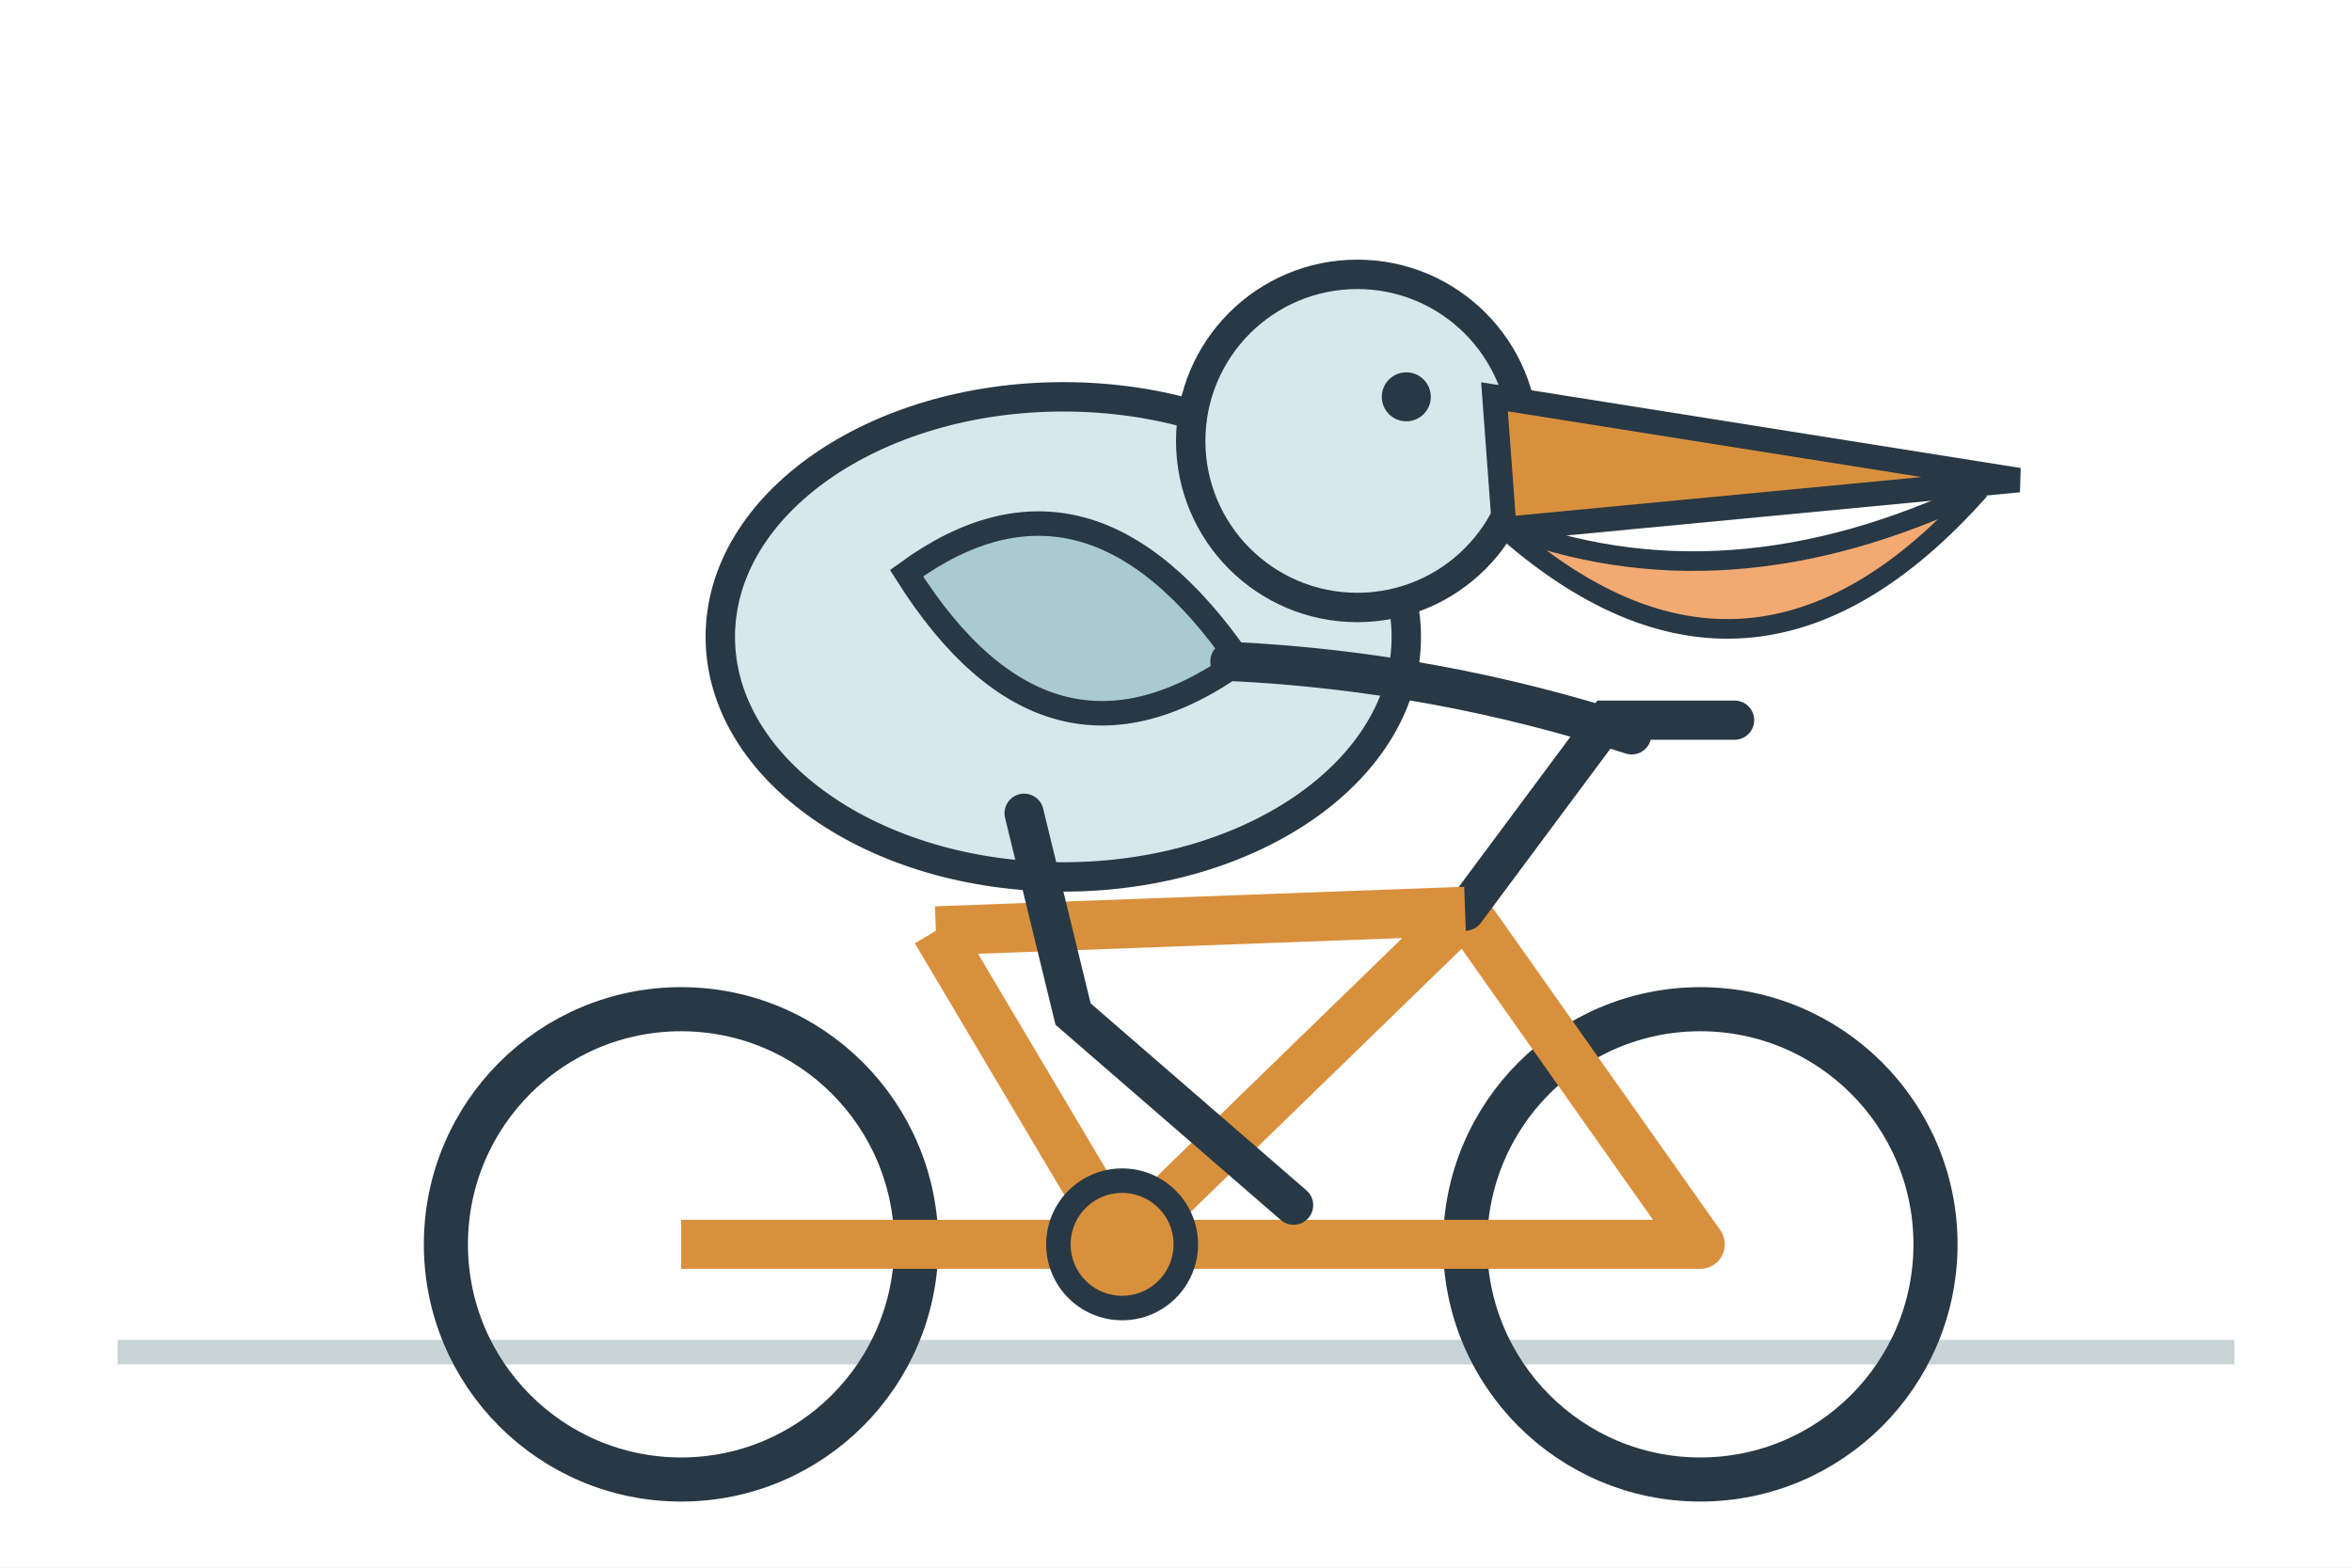
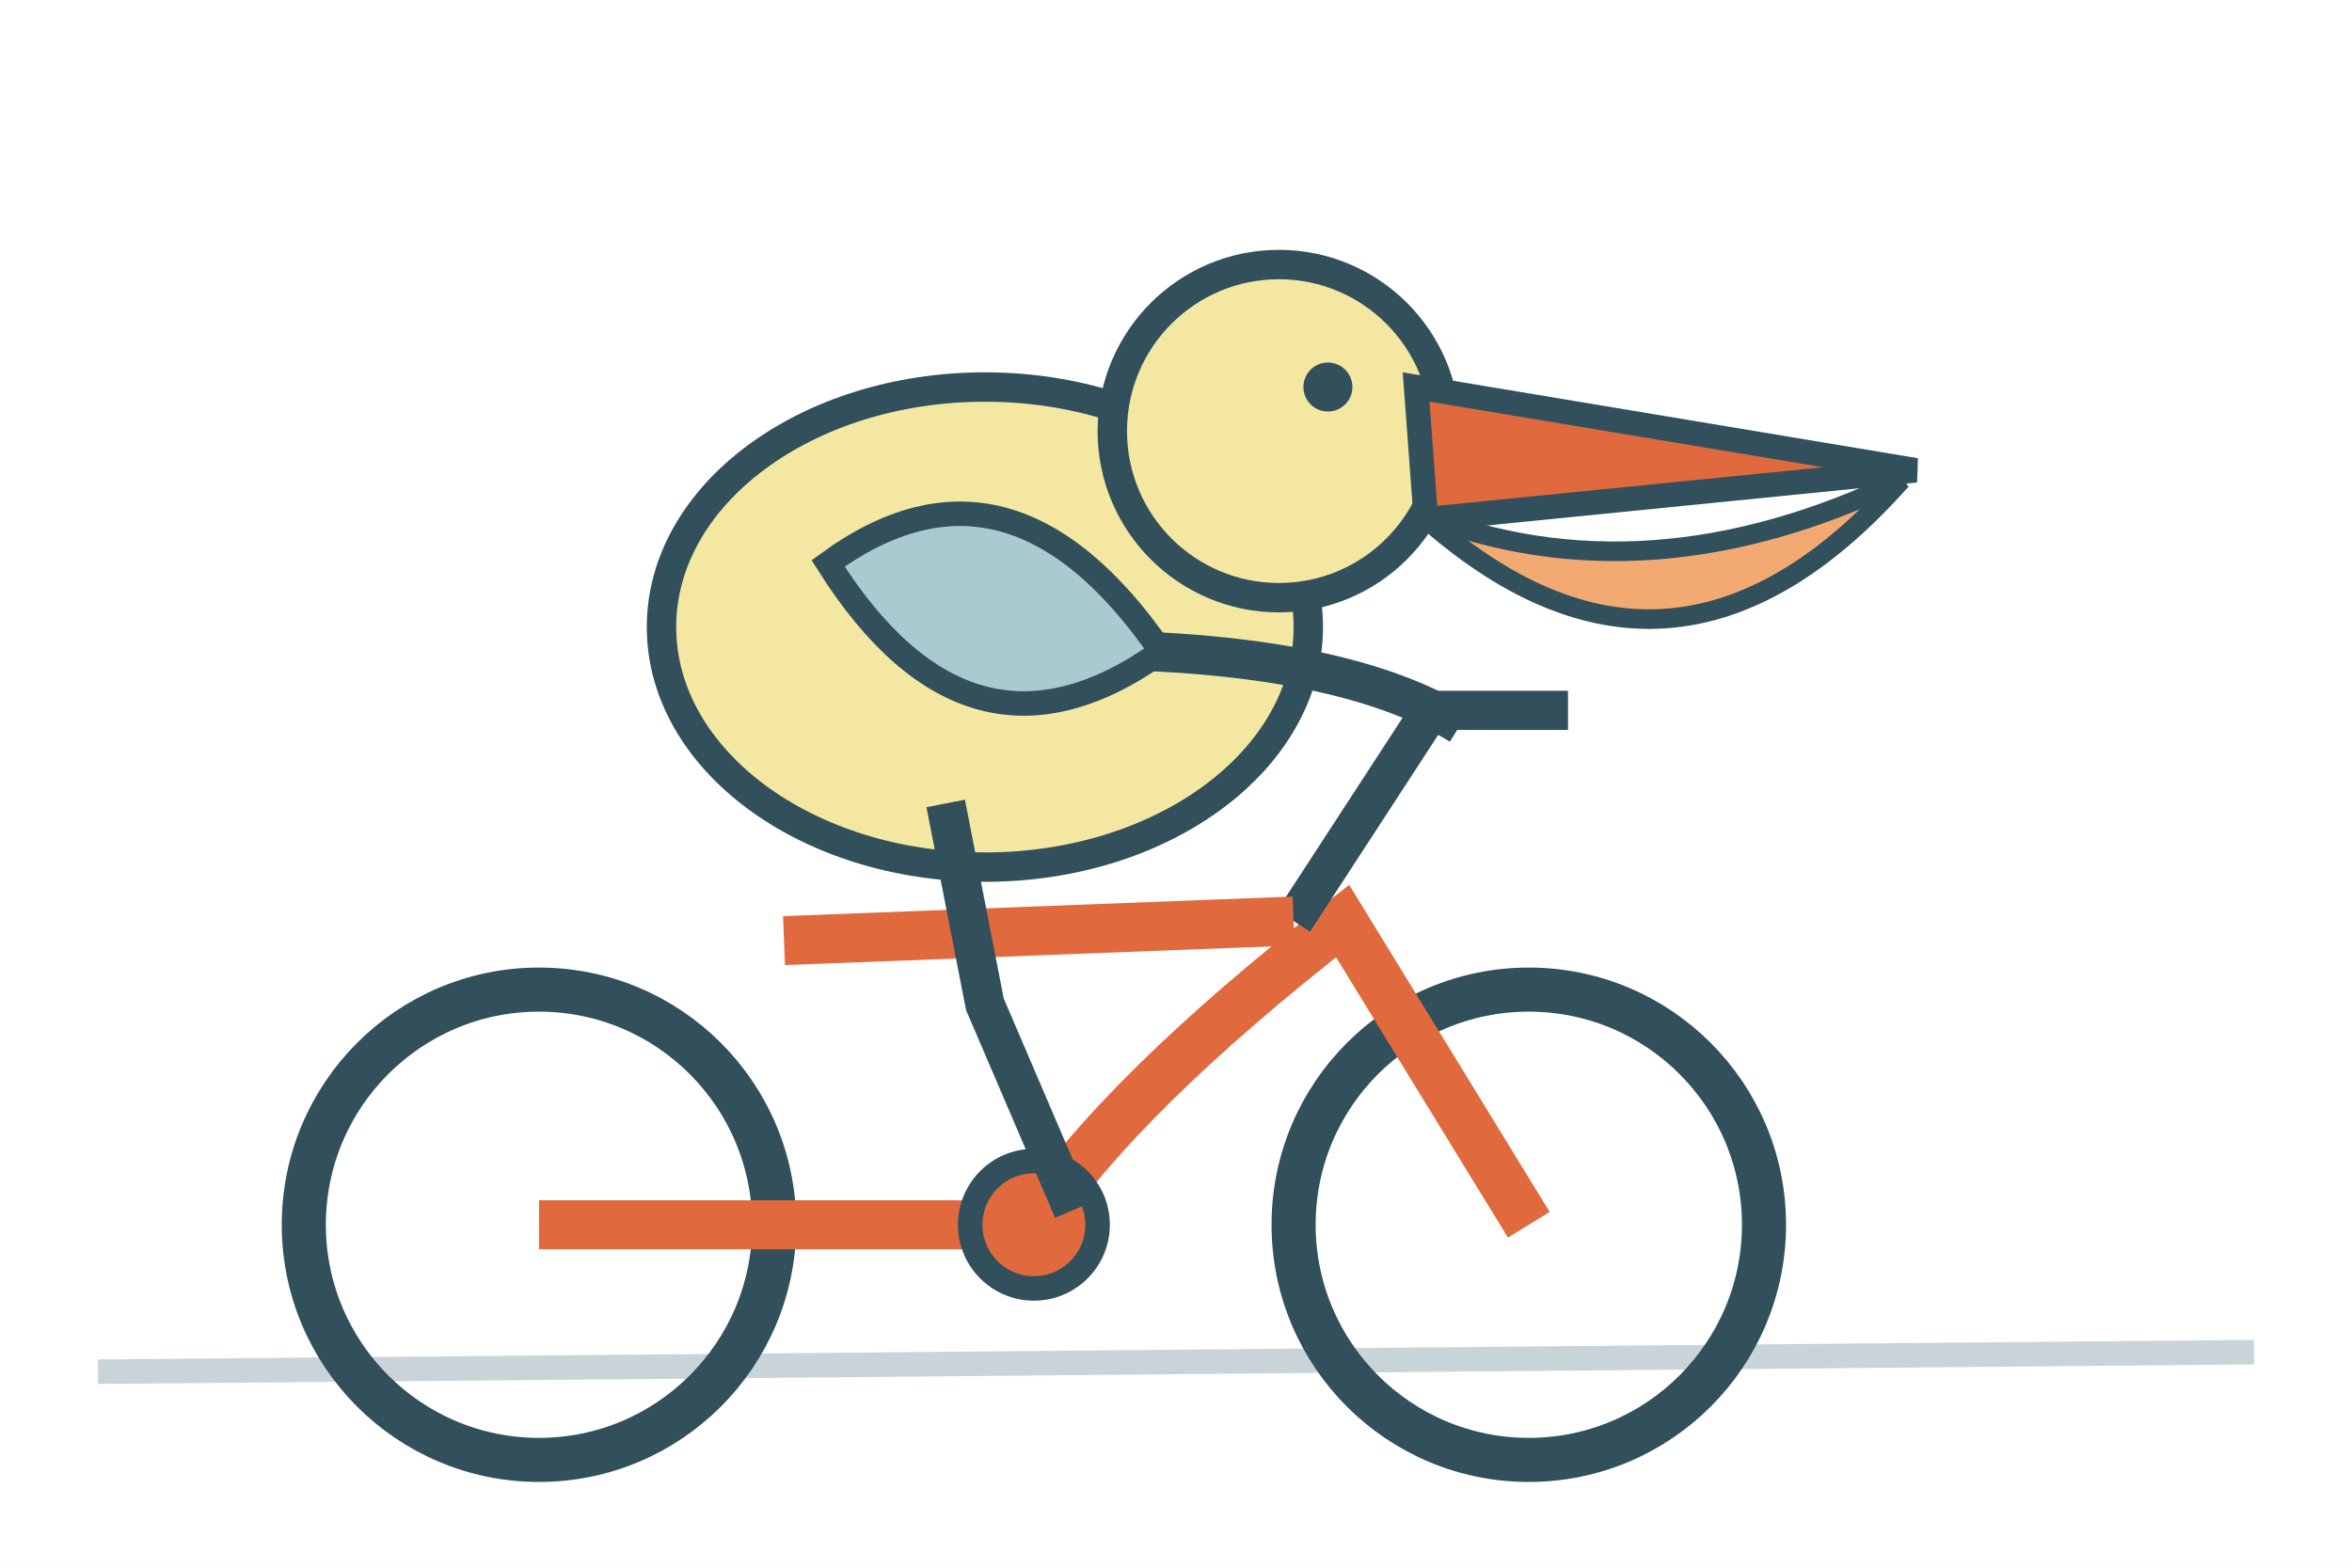
<svg xmlns="http://www.w3.org/2000/svg" width="480" height="320" viewBox="0 0 480 320">
  <rect width="480" height="320" fill="#ffffff" />
-   <path d="M24 276 H456" stroke="#c8d4d8" stroke-width="5" />
-   <circle data-role="front-wheel" cx="347" cy="254" r="48" fill="none" stroke="#283845" stroke-width="9" />
-   <circle data-role="rear-wheel" cx="139" cy="254" r="48" fill="none" stroke="#283845" stroke-width="9" />
-   <path data-role="frame" d="M139 254 L229 254 L299 186 L347 254 L229 254 L191 190" fill="none" stroke="#d9903d" stroke-width="10" stroke-linejoin="round" />
-   <path data-role="handlebar" d="M299 186 L328 147 L354 147" fill="none" stroke="#283845" stroke-width="8" stroke-linecap="round" />
-   <circle data-role="pedal" cx="229" cy="254" r="13" fill="#d9903d" stroke="#283845" stroke-width="5" />
-   <path data-role="frame-brace" d="M191 190 L299 186" stroke="#d9903d" stroke-width="10" />
-   <ellipse data-role="animal body pelican" cx="217" cy="130" rx="70" ry="49" fill="#d8e7eb" stroke="#283845" stroke-width="6" />
-   <circle data-role="animal head" cx="277" cy="90" r="34" fill="#d8e7eb" stroke="#283845" stroke-width="6" />
-   <path data-role="bill" d="M305 81 L412 98 L307 108 Z" fill="#d9903d" stroke="#283845" stroke-width="5" />
-   <circle data-role="eye" cx="287" cy="81" r="5" fill="#283845" />
-   <path data-role="gular pouch" d="M306 107 Q357 153 404 100 Q352 125 306 107 Z" fill="#f2aa72" stroke="#283845" stroke-width="4" />
-   <path data-role="wing" d="M185 117 Q222 90 253 135 Q214 163 185 117 Z" fill="#a9cbd0" stroke="#283845" stroke-width="5" />
-   <path data-role="foot pedal contact" d="M209 166 L219 207 L264 246" fill="none" stroke="#283845" stroke-width="8" stroke-linecap="round" />
-   <path data-role="riding grip contact" d="M251 135 Q293 137 333 150" fill="none" stroke="#283845" stroke-width="8" stroke-linecap="round" />
+   <path data-role="ground" d="M20 280 L460 276" stroke="#c8d4d8" stroke-width="5" />
+   <circle data-role="front-wheel" cx="312" cy="250" r="48" fill="none" stroke="#31505b" stroke-width="9" />
+   <circle data-role="rear-wheel" cx="110" cy="250" r="48" fill="none" stroke="#31505b" stroke-width="9" />
+   <path data-role="frame" d="M110 250 L211 250 Q229 223 274 188 L312 250" fill="none" stroke="#e0693e" stroke-width="10" />
+   <path data-role="handlebar" d="M264 188 L292 145 L320 145" fill="none" stroke="#31505b" stroke-width="8" />
+   <circle data-role="pedal" cx="211" cy="250" r="13" fill="#e0693e" stroke="#31505b" stroke-width="5" />
+   <path data-role="frame-brace" d="M160 192 L264 188" stroke="#e0693e" stroke-width="10" />
+   <ellipse data-role="animal body pelican" cx="201" cy="128" rx="66" ry="49" fill="#f4e7a1" stroke="#31505b" stroke-width="6" />
+   <circle data-role="animal head" cx="261" cy="88" r="34" fill="#f4e7a1" stroke="#31505b" stroke-width="6" />
+   <path data-role="bill" d="M289 79 L391 96 L291 106 Z" fill="#e0693e" stroke="#31505b" stroke-width="5" />
+   <circle data-role="eye" cx="271" cy="79" r="5" fill="#31505b" />
+   <path data-role="gular pouch" d="M290 105 Q341 151 388 98 Q336 123 290 105 Z" fill="#f2aa72" stroke="#31505b" stroke-width="4" />
+   <path data-role="wing" d="M169 115 Q206 88 237 133 Q198 161 169 115 Z" fill="#a9cbd0" stroke="#31505b" stroke-width="5" />
+   <path data-role="foot pedal contact" d="M193 164 L201 205 L219 247" fill="none" stroke="#31505b" stroke-width="8" />
+   <path data-role="riding grip contact" d="M235 133 Q277 135 298 148" fill="none" stroke="#31505b" stroke-width="8" />
</svg>
